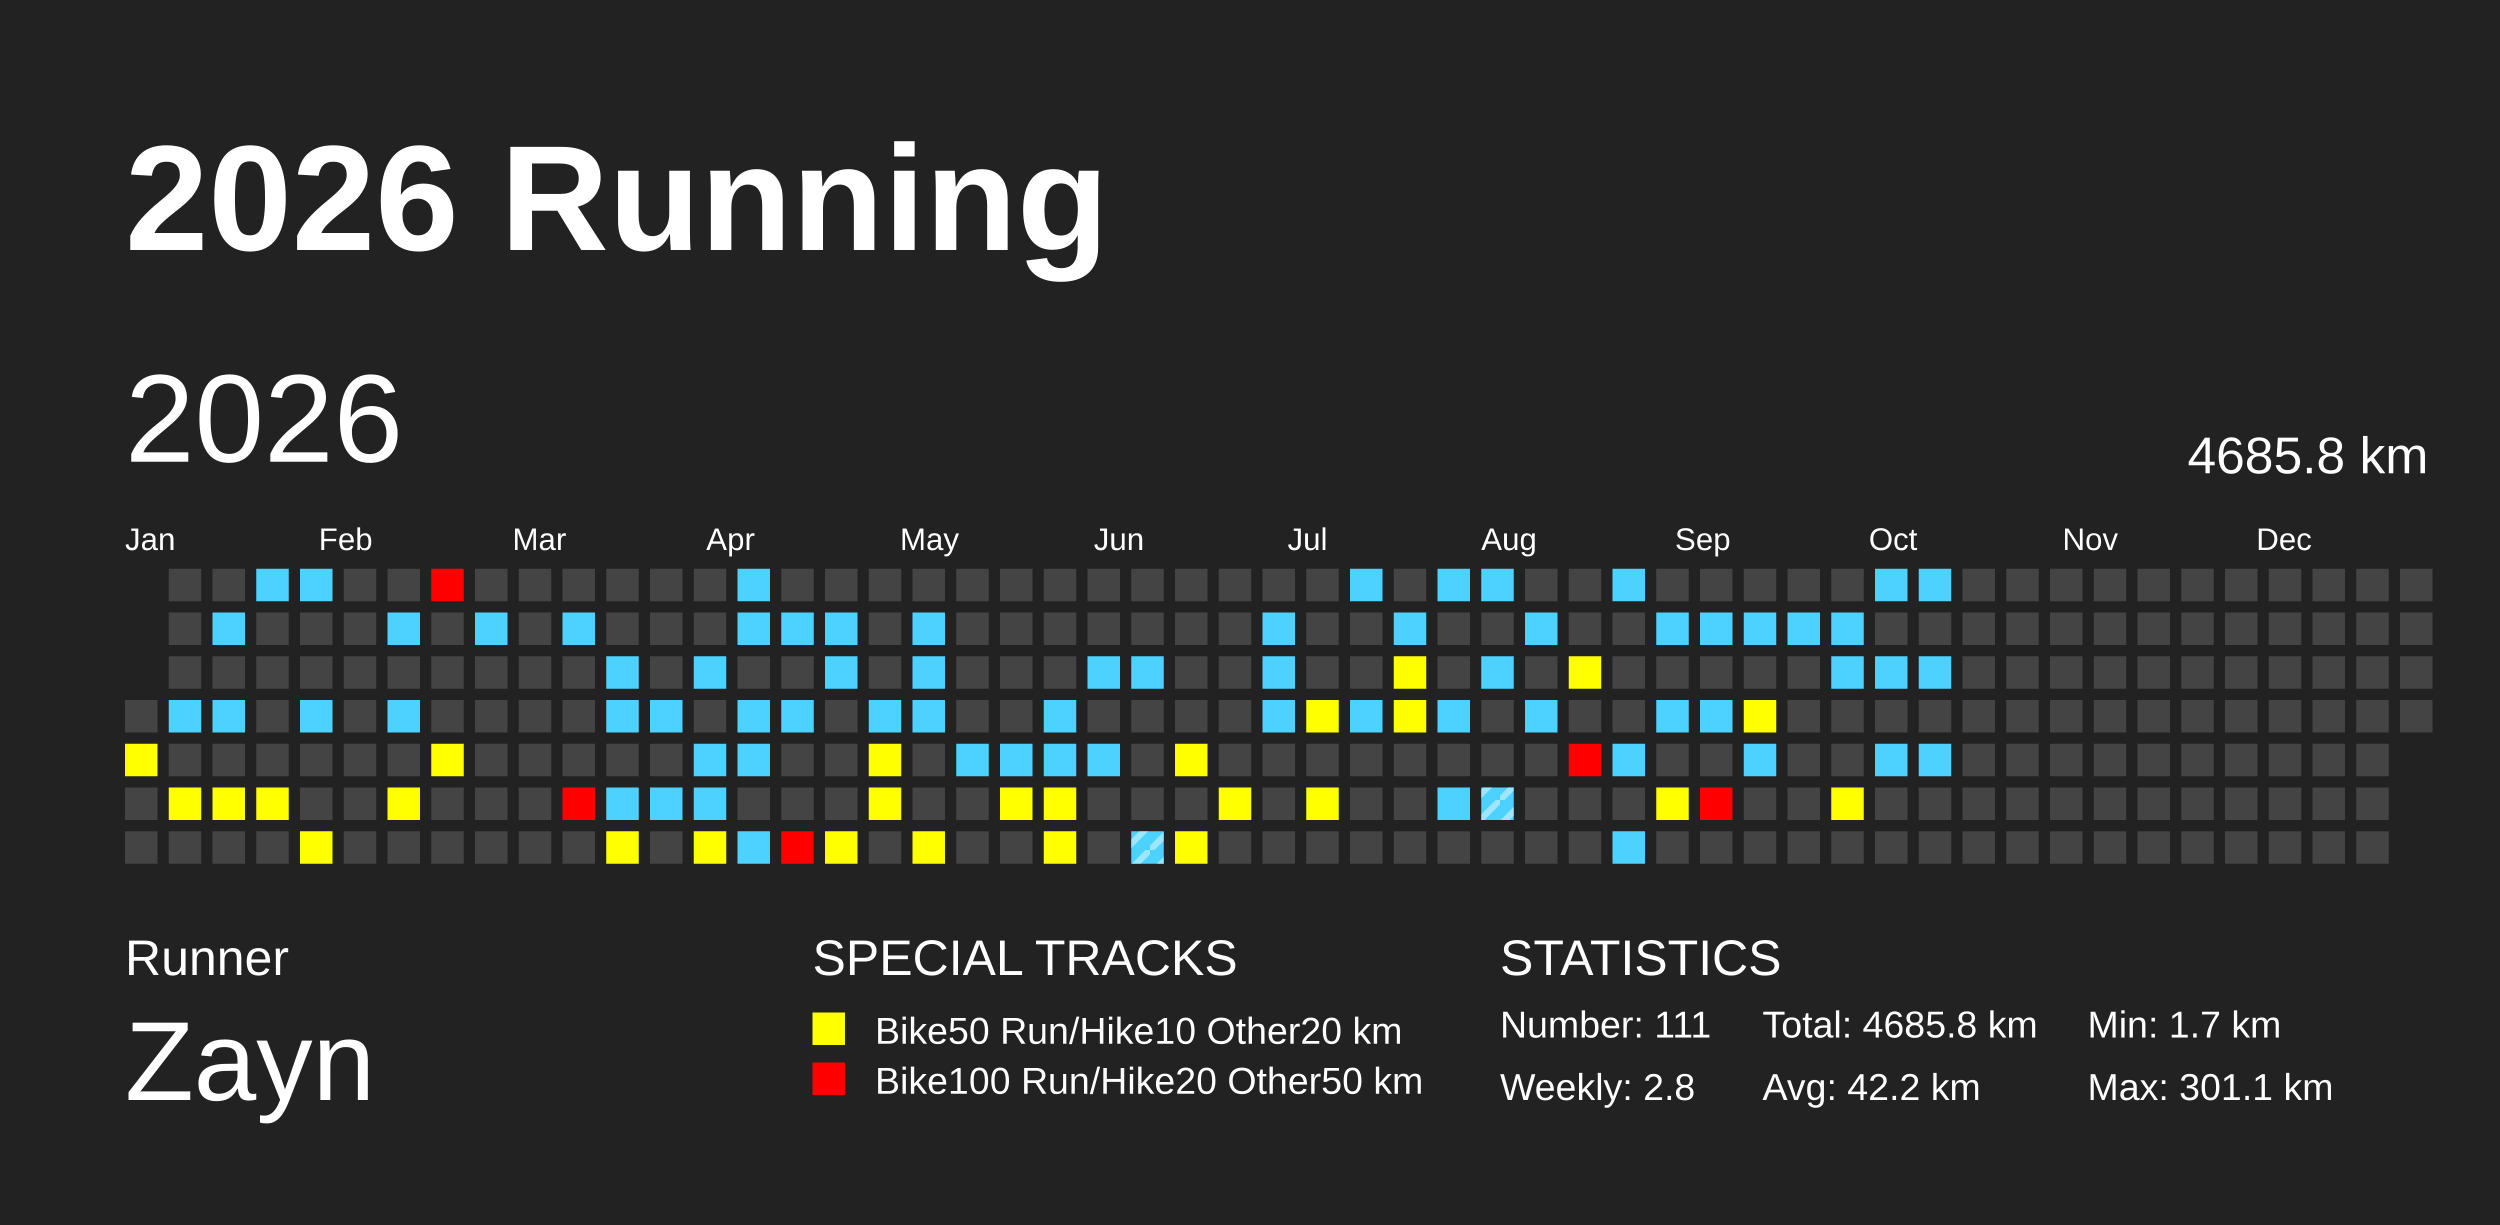
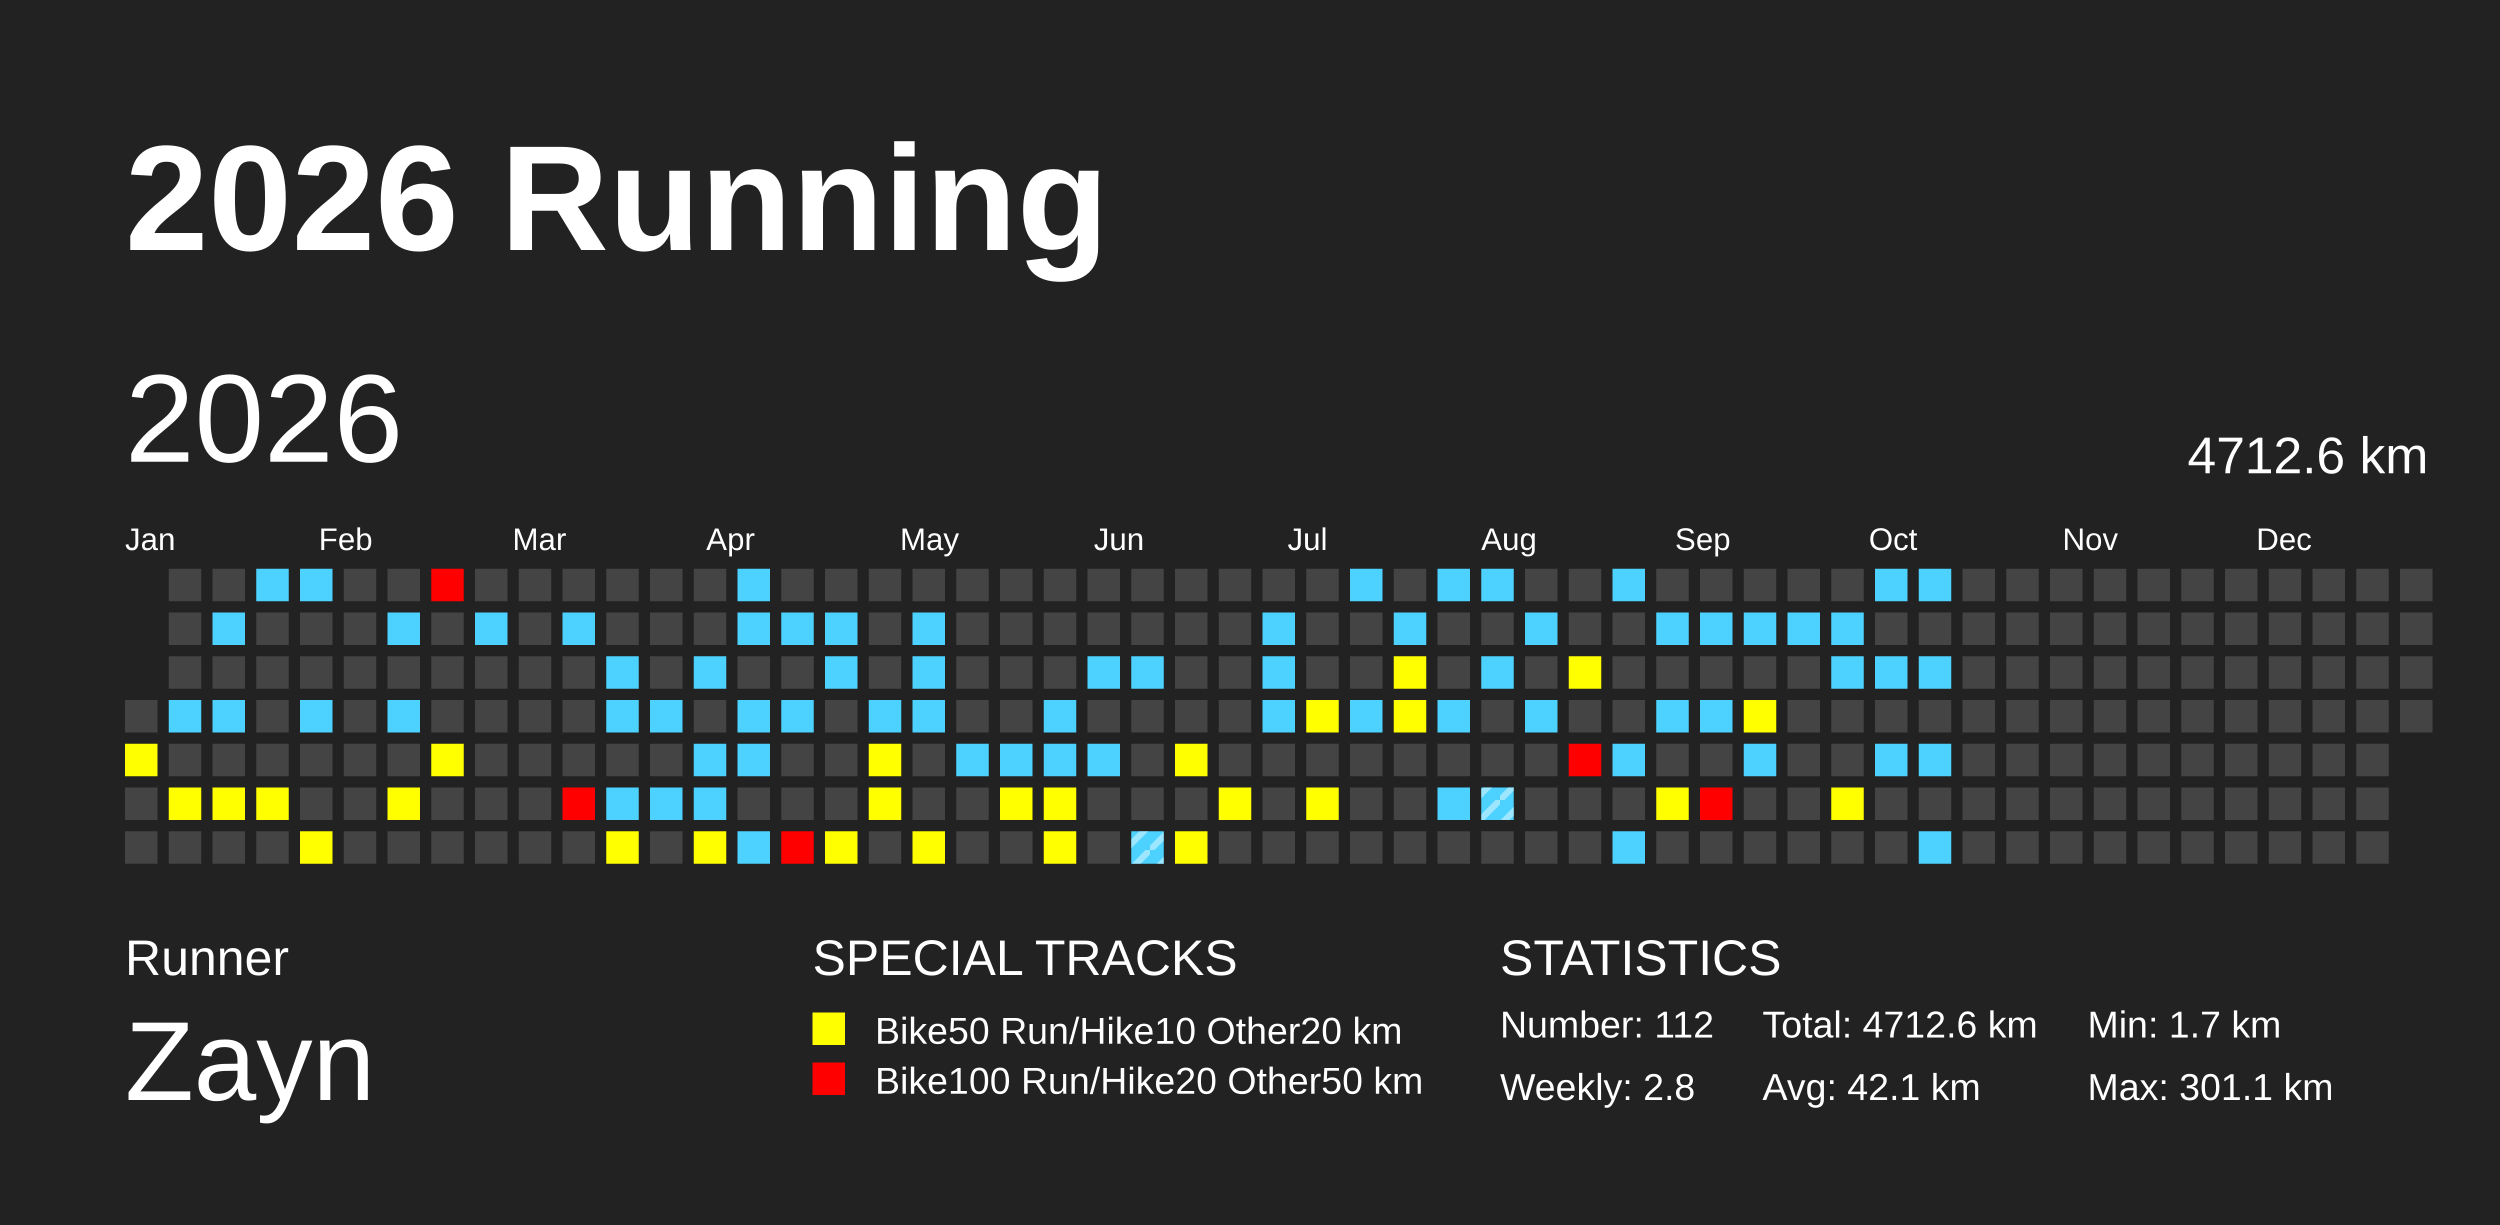
<svg xmlns="http://www.w3.org/2000/svg" baseProfile="full" height="98mm" version="1.1" viewBox="0,0,200,98" width="200mm">
  <defs>
    <pattern height="2" id="indoor-stripe" patternUnits="userSpaceOnUse" width="2">
      <line stroke="white" stroke-opacity="0.45" stroke-width="0.5" x1="0" x2="2" y1="2" y2="0" />
    </pattern>
  </defs>
  <rect fill="#222222" height="98" width="200" x="0" y="0" />
  <text fill="#FFFFFF" style="font-size:12px; font-family:Arial; font-weight:bold;" x="10" y="20">2026 Running</text>
  <text fill="#FFFFFF" style="font-size:4px; font-family:Arial" x="10" y="78">Runner</text>
  <text fill="#FFFFFF" style="font-size:9px; font-family:Arial" x="10" y="88">Zayn</text>
  <text fill="#FFFFFF" style="font-size:4px; font-family:Arial" x="65" y="78">SPECIAL TRACKS</text>
  <rect fill="yellow" height="2.6" width="2.6" x="65" y="81" />
  <text fill="#FFFFFF" style="font-size:3px; font-family:Arial" x="70" y="83.5">Bike50 Run/Hike10 Other20 km</text>
  <rect fill="red" height="2.6" width="2.6" x="65" y="85" />
  <text fill="#FFFFFF" style="font-size:3px; font-family:Arial" x="70" y="87.5">Bike100 Run/Hike20 Other50 km</text>
  <text fill="#FFFFFF" style="font-size:4px; font-family:Arial" x="120" y="78">STATISTICS</text>
-   <text fill="#FFFFFF" style="font-size:3px; font-family:Arial" x="120" y="83">Number: 111</text>
+   <text fill="#FFFFFF" style="font-size:3px; font-family:Arial" x="120" y="83">Number: 112</text>
  <text fill="#FFFFFF" style="font-size:3px; font-family:Arial" x="120" y="88">Weekly: 2.8</text>
-   <text fill="#FFFFFF" style="font-size:3px; font-family:Arial" x="141" y="83">Total: 4685.8 km</text>
-   <text fill="#FFFFFF" style="font-size:3px; font-family:Arial" x="141" y="88">Avg: 42.2 km</text>
+   <text fill="#FFFFFF" style="font-size:3px; font-family:Arial" x="141" y="83">Total: 4712.6 km</text>
+   <text fill="#FFFFFF" style="font-size:3px; font-family:Arial" x="141" y="88">Avg: 42.1 km</text>
  <text fill="#FFFFFF" style="font-size:3px; font-family:Arial" x="167" y="83">Min: 1.7 km</text>
  <text fill="#FFFFFF" style="font-size:3px; font-family:Arial" x="167" y="88">Max: 301.1 km</text>
  <text dominant-baseline="hanging" fill="#FFFFFF" style="font-size:10.0px; font-family:Arial;" x="10" y="30">2026</text>
-   <text dominant-baseline="hanging" fill="#FFFFFF" style="font-size:4.125px; font-family:Arial;" x="175" y="35">4685.8 km</text>
+   <text dominant-baseline="hanging" fill="#FFFFFF" style="font-size:4.125px; font-family:Arial;" x="175" y="35">4712.6 km</text>
  <text fill="#FFFFFF" style="font-size:2.5px; font-family:Arial" x="10.0" y="44">Jan</text>
  <text fill="#FFFFFF" style="font-size:2.5px; font-family:Arial" x="25.5" y="44">Feb</text>
  <text fill="#FFFFFF" style="font-size:2.5px; font-family:Arial" x="41.0" y="44">Mar</text>
  <text fill="#FFFFFF" style="font-size:2.5px; font-family:Arial" x="56.5" y="44">Apr</text>
  <text fill="#FFFFFF" style="font-size:2.5px; font-family:Arial" x="72.0" y="44">May</text>
  <text fill="#FFFFFF" style="font-size:2.5px; font-family:Arial" x="87.5" y="44">Jun</text>
  <text fill="#FFFFFF" style="font-size:2.5px; font-family:Arial" x="103.0" y="44">Jul</text>
  <text fill="#FFFFFF" style="font-size:2.5px; font-family:Arial" x="118.5" y="44">Aug</text>
  <text fill="#FFFFFF" style="font-size:2.5px; font-family:Arial" x="134.0" y="44">Sep</text>
  <text fill="#FFFFFF" style="font-size:2.5px; font-family:Arial" x="149.5" y="44">Oct</text>
  <text fill="#FFFFFF" style="font-size:2.5px; font-family:Arial" x="165.0" y="44">Nov</text>
  <text fill="#FFFFFF" style="font-size:2.5px; font-family:Arial" x="180.5" y="44">Dec</text>
  <rect fill="#444444" height="2.6" width="2.6" x="10.0" y="56.0" />
  <rect fill="yellow" height="2.6" width="2.6" x="10.0" y="59.5" />
  <rect fill="#444444" height="2.6" width="2.6" x="10.0" y="63.0" />
  <rect fill="#444444" height="2.6" width="2.6" x="10.0" y="66.5" />
  <rect fill="#444444" height="2.6" width="2.6" x="13.5" y="45.5" />
  <rect fill="#444444" height="2.6" width="2.6" x="13.5" y="49.0" />
  <rect fill="#444444" height="2.6" width="2.6" x="13.5" y="52.5" />
  <rect fill="#4dd2ff" height="2.6" width="2.6" x="13.5" y="56.0" />
  <rect fill="#444444" height="2.6" width="2.6" x="13.5" y="59.5" />
  <rect fill="yellow" height="2.6" width="2.6" x="13.5" y="63.0" />
  <rect fill="#444444" height="2.6" width="2.6" x="13.5" y="66.5" />
  <rect fill="#444444" height="2.6" width="2.6" x="17.0" y="45.5" />
  <rect fill="#4dd2ff" height="2.6" width="2.6" x="17.0" y="49.0" />
  <rect fill="#444444" height="2.6" width="2.6" x="17.0" y="52.5" />
  <rect fill="#4dd2ff" height="2.6" width="2.6" x="17.0" y="56.0" />
  <rect fill="#444444" height="2.6" width="2.6" x="17.0" y="59.5" />
  <rect fill="yellow" height="2.6" width="2.6" x="17.0" y="63.0" />
  <rect fill="#444444" height="2.6" width="2.6" x="17.0" y="66.5" />
  <rect fill="#4dd2ff" height="2.6" width="2.6" x="20.5" y="45.5" />
  <rect fill="#444444" height="2.6" width="2.6" x="20.5" y="49.0" />
  <rect fill="#444444" height="2.6" width="2.6" x="20.5" y="52.5" />
  <rect fill="#444444" height="2.6" width="2.6" x="20.5" y="56.0" />
  <rect fill="#444444" height="2.6" width="2.6" x="20.5" y="59.5" />
  <rect fill="yellow" height="2.6" width="2.6" x="20.5" y="63.0" />
  <rect fill="#444444" height="2.6" width="2.6" x="20.5" y="66.5" />
  <rect fill="#4dd2ff" height="2.6" width="2.6" x="24.0" y="45.5" />
  <rect fill="#444444" height="2.6" width="2.6" x="24.0" y="49.0" />
  <rect fill="#444444" height="2.6" width="2.6" x="24.0" y="52.5" />
  <rect fill="#4dd2ff" height="2.6" width="2.6" x="24.0" y="56.0" />
  <rect fill="#444444" height="2.6" width="2.6" x="24.0" y="59.5" />
  <rect fill="#444444" height="2.6" width="2.6" x="24.0" y="63.0" />
  <rect fill="yellow" height="2.6" width="2.6" x="24.0" y="66.5" />
  <rect fill="#444444" height="2.6" width="2.6" x="27.5" y="45.5" />
  <rect fill="#444444" height="2.6" width="2.6" x="27.5" y="49.0" />
  <rect fill="#444444" height="2.6" width="2.6" x="27.5" y="52.5" />
  <rect fill="#444444" height="2.6" width="2.6" x="27.5" y="56.0" />
  <rect fill="#444444" height="2.6" width="2.6" x="27.5" y="59.5" />
  <rect fill="#444444" height="2.6" width="2.6" x="27.5" y="63.0" />
  <rect fill="#444444" height="2.6" width="2.6" x="27.5" y="66.5" />
  <rect fill="#444444" height="2.6" width="2.6" x="31.0" y="45.5" />
  <rect fill="#4dd2ff" height="2.6" width="2.6" x="31.0" y="49.0" />
  <rect fill="#444444" height="2.6" width="2.6" x="31.0" y="52.5" />
  <rect fill="#4dd2ff" height="2.6" width="2.6" x="31.0" y="56.0" />
  <rect fill="#444444" height="2.6" width="2.6" x="31.0" y="59.5" />
  <rect fill="yellow" height="2.6" width="2.6" x="31.0" y="63.0" />
  <rect fill="#444444" height="2.6" width="2.6" x="31.0" y="66.5" />
  <rect fill="red" height="2.6" width="2.6" x="34.5" y="45.5" />
  <rect fill="#444444" height="2.6" width="2.6" x="34.5" y="49.0" />
  <rect fill="#444444" height="2.6" width="2.6" x="34.5" y="52.5" />
  <rect fill="#444444" height="2.6" width="2.6" x="34.5" y="56.0" />
  <rect fill="yellow" height="2.6" width="2.6" x="34.5" y="59.5" />
  <rect fill="#444444" height="2.6" width="2.6" x="34.5" y="63.0" />
  <rect fill="#444444" height="2.6" width="2.6" x="34.5" y="66.5" />
  <rect fill="#444444" height="2.6" width="2.6" x="38.0" y="45.5" />
  <rect fill="#4dd2ff" height="2.6" width="2.6" x="38.0" y="49.0" />
  <rect fill="#444444" height="2.6" width="2.6" x="38.0" y="52.5" />
  <rect fill="#444444" height="2.6" width="2.6" x="38.0" y="56.0" />
  <rect fill="#444444" height="2.6" width="2.6" x="38.0" y="59.5" />
  <rect fill="#444444" height="2.6" width="2.6" x="38.0" y="63.0" />
  <rect fill="#444444" height="2.6" width="2.6" x="38.0" y="66.5" />
  <rect fill="#444444" height="2.6" width="2.6" x="41.5" y="45.5" />
  <rect fill="#444444" height="2.6" width="2.6" x="41.5" y="49.0" />
  <rect fill="#444444" height="2.6" width="2.6" x="41.5" y="52.5" />
  <rect fill="#444444" height="2.6" width="2.6" x="41.5" y="56.0" />
  <rect fill="#444444" height="2.6" width="2.6" x="41.5" y="59.5" />
  <rect fill="#444444" height="2.6" width="2.6" x="41.5" y="63.0" />
  <rect fill="#444444" height="2.6" width="2.6" x="41.5" y="66.5" />
  <rect fill="#444444" height="2.6" width="2.6" x="45.0" y="45.5" />
  <rect fill="#4dd2ff" height="2.6" width="2.6" x="45.0" y="49.0" />
  <rect fill="#444444" height="2.6" width="2.6" x="45.0" y="52.5" />
  <rect fill="#444444" height="2.6" width="2.6" x="45.0" y="56.0" />
  <rect fill="#444444" height="2.6" width="2.6" x="45.0" y="59.5" />
  <rect fill="red" height="2.6" width="2.6" x="45.0" y="63.0" />
  <rect fill="#444444" height="2.6" width="2.6" x="45.0" y="66.5" />
  <rect fill="#444444" height="2.6" width="2.6" x="48.5" y="45.5" />
  <rect fill="#444444" height="2.6" width="2.6" x="48.5" y="49.0" />
  <rect fill="#4dd2ff" height="2.6" width="2.6" x="48.5" y="52.5" />
  <rect fill="#4dd2ff" height="2.6" width="2.6" x="48.5" y="56.0" />
  <rect fill="#444444" height="2.6" width="2.6" x="48.5" y="59.5" />
  <rect fill="#4dd2ff" height="2.6" width="2.6" x="48.5" y="63.0" />
  <rect fill="yellow" height="2.6" width="2.6" x="48.5" y="66.5" />
  <rect fill="#444444" height="2.6" width="2.6" x="52.0" y="45.5" />
  <rect fill="#444444" height="2.6" width="2.6" x="52.0" y="49.0" />
  <rect fill="#444444" height="2.6" width="2.6" x="52.0" y="52.5" />
  <rect fill="#4dd2ff" height="2.6" width="2.6" x="52.0" y="56.0" />
  <rect fill="#444444" height="2.6" width="2.6" x="52.0" y="59.5" />
  <rect fill="#4dd2ff" height="2.6" width="2.6" x="52.0" y="63.0" />
  <rect fill="#444444" height="2.6" width="2.6" x="52.0" y="66.5" />
  <rect fill="#444444" height="2.6" width="2.6" x="55.5" y="45.5" />
  <rect fill="#444444" height="2.6" width="2.6" x="55.5" y="49.0" />
  <rect fill="#4dd2ff" height="2.6" width="2.6" x="55.5" y="52.5" />
  <rect fill="#444444" height="2.6" width="2.6" x="55.5" y="56.0" />
  <rect fill="#4dd2ff" height="2.6" width="2.6" x="55.5" y="59.5" />
  <rect fill="#4dd2ff" height="2.6" width="2.6" x="55.5" y="63.0" />
  <rect fill="yellow" height="2.6" width="2.6" x="55.5" y="66.5" />
  <rect fill="#4dd2ff" height="2.6" width="2.6" x="59.0" y="45.5" />
  <rect fill="#4dd2ff" height="2.6" width="2.6" x="59.0" y="49.0" />
  <rect fill="#444444" height="2.6" width="2.6" x="59.0" y="52.5" />
  <rect fill="#4dd2ff" height="2.6" width="2.6" x="59.0" y="56.0" />
  <rect fill="#4dd2ff" height="2.6" width="2.6" x="59.0" y="59.5" />
  <rect fill="#444444" height="2.6" width="2.6" x="59.0" y="63.0" />
  <rect fill="#4dd2ff" height="2.6" width="2.6" x="59.0" y="66.5" />
  <rect fill="#444444" height="2.6" width="2.6" x="62.5" y="45.5" />
  <rect fill="#4dd2ff" height="2.6" width="2.6" x="62.5" y="49.0" />
  <rect fill="#444444" height="2.6" width="2.6" x="62.5" y="52.5" />
  <rect fill="#4dd2ff" height="2.6" width="2.6" x="62.5" y="56.0" />
  <rect fill="#444444" height="2.6" width="2.6" x="62.5" y="59.5" />
  <rect fill="#444444" height="2.6" width="2.6" x="62.5" y="63.0" />
  <rect fill="red" height="2.6" width="2.6" x="62.5" y="66.5" />
  <rect fill="#444444" height="2.6" width="2.6" x="66.0" y="45.5" />
  <rect fill="#4dd2ff" height="2.6" width="2.6" x="66.0" y="49.0" />
  <rect fill="#4dd2ff" height="2.6" width="2.6" x="66.0" y="52.5" />
  <rect fill="#444444" height="2.6" width="2.6" x="66.0" y="56.0" />
  <rect fill="#444444" height="2.6" width="2.6" x="66.0" y="59.5" />
  <rect fill="#444444" height="2.6" width="2.6" x="66.0" y="63.0" />
  <rect fill="yellow" height="2.6" width="2.6" x="66.0" y="66.5" />
  <rect fill="#444444" height="2.6" width="2.6" x="69.5" y="45.5" />
  <rect fill="#444444" height="2.6" width="2.6" x="69.5" y="49.0" />
  <rect fill="#444444" height="2.6" width="2.6" x="69.5" y="52.5" />
  <rect fill="#4dd2ff" height="2.6" width="2.6" x="69.5" y="56.0" />
  <rect fill="yellow" height="2.6" width="2.6" x="69.5" y="59.5" />
  <rect fill="yellow" height="2.6" width="2.6" x="69.5" y="63.0" />
  <rect fill="#444444" height="2.6" width="2.6" x="69.5" y="66.5" />
  <rect fill="#444444" height="2.6" width="2.6" x="73.0" y="45.5" />
  <rect fill="#4dd2ff" height="2.6" width="2.6" x="73.0" y="49.0" />
  <rect fill="#4dd2ff" height="2.6" width="2.6" x="73.0" y="52.5" />
  <rect fill="#4dd2ff" height="2.6" width="2.6" x="73.0" y="56.0" />
  <rect fill="#444444" height="2.6" width="2.6" x="73.0" y="59.5" />
  <rect fill="#444444" height="2.6" width="2.6" x="73.0" y="63.0" />
  <rect fill="yellow" height="2.6" width="2.6" x="73.0" y="66.5" />
  <rect fill="#444444" height="2.6" width="2.6" x="76.5" y="45.5" />
  <rect fill="#444444" height="2.6" width="2.6" x="76.5" y="49.0" />
  <rect fill="#444444" height="2.6" width="2.6" x="76.5" y="52.5" />
  <rect fill="#444444" height="2.6" width="2.6" x="76.5" y="56.0" />
  <rect fill="#4dd2ff" height="2.6" width="2.6" x="76.5" y="59.5" />
  <rect fill="#444444" height="2.6" width="2.6" x="76.5" y="63.0" />
  <rect fill="#444444" height="2.6" width="2.6" x="76.5" y="66.5" />
  <rect fill="#444444" height="2.6" width="2.6" x="80.0" y="45.5" />
  <rect fill="#444444" height="2.6" width="2.6" x="80.0" y="49.0" />
  <rect fill="#444444" height="2.6" width="2.6" x="80.0" y="52.5" />
  <rect fill="#444444" height="2.6" width="2.6" x="80.0" y="56.0" />
  <rect fill="#4dd2ff" height="2.6" width="2.6" x="80.0" y="59.5" />
  <rect fill="yellow" height="2.6" width="2.6" x="80.0" y="63.0" />
  <rect fill="#444444" height="2.6" width="2.6" x="80.0" y="66.5" />
  <rect fill="#444444" height="2.6" width="2.6" x="83.5" y="45.5" />
  <rect fill="#444444" height="2.6" width="2.6" x="83.5" y="49.0" />
  <rect fill="#444444" height="2.6" width="2.6" x="83.5" y="52.5" />
  <rect fill="#4dd2ff" height="2.6" width="2.6" x="83.5" y="56.0" />
  <rect fill="#4dd2ff" height="2.6" width="2.6" x="83.5" y="59.5" />
  <rect fill="yellow" height="2.6" width="2.6" x="83.5" y="63.0" />
  <rect fill="yellow" height="2.6" width="2.6" x="83.5" y="66.5" />
  <rect fill="#444444" height="2.6" width="2.6" x="87.0" y="45.5" />
  <rect fill="#444444" height="2.6" width="2.6" x="87.0" y="49.0" />
  <rect fill="#4dd2ff" height="2.6" width="2.6" x="87.0" y="52.5" />
  <rect fill="#444444" height="2.6" width="2.6" x="87.0" y="56.0" />
  <rect fill="#4dd2ff" height="2.6" width="2.6" x="87.0" y="59.5" />
  <rect fill="#444444" height="2.6" width="2.6" x="87.0" y="63.0" />
  <rect fill="#444444" height="2.6" width="2.6" x="87.0" y="66.5" />
  <rect fill="#444444" height="2.6" width="2.6" x="90.5" y="45.5" />
  <rect fill="#444444" height="2.6" width="2.6" x="90.5" y="49.0" />
  <rect fill="#4dd2ff" height="2.6" width="2.6" x="90.5" y="52.5" />
  <rect fill="#444444" height="2.6" width="2.6" x="90.5" y="56.0" />
  <rect fill="#444444" height="2.6" width="2.6" x="90.5" y="59.5" />
  <rect fill="#444444" height="2.6" width="2.6" x="90.5" y="63.0" />
  <rect fill="#4dd2ff" height="2.6" width="2.6" x="90.5" y="66.5" />
  <rect fill="url(#indoor-stripe)" height="2.6" width="2.6" x="90.5" y="66.5" />
  <rect fill="#444444" height="2.6" width="2.6" x="94.0" y="45.5" />
  <rect fill="#444444" height="2.6" width="2.6" x="94.0" y="49.0" />
  <rect fill="#444444" height="2.6" width="2.6" x="94.0" y="52.5" />
  <rect fill="#444444" height="2.6" width="2.6" x="94.0" y="56.0" />
  <rect fill="yellow" height="2.6" width="2.6" x="94.0" y="59.5" />
  <rect fill="#444444" height="2.6" width="2.6" x="94.0" y="63.0" />
  <rect fill="yellow" height="2.6" width="2.6" x="94.0" y="66.5" />
  <rect fill="#444444" height="2.6" width="2.6" x="97.5" y="45.5" />
  <rect fill="#444444" height="2.6" width="2.6" x="97.5" y="49.0" />
  <rect fill="#444444" height="2.6" width="2.6" x="97.5" y="52.5" />
  <rect fill="#444444" height="2.6" width="2.6" x="97.5" y="56.0" />
  <rect fill="#444444" height="2.6" width="2.6" x="97.5" y="59.5" />
  <rect fill="yellow" height="2.6" width="2.6" x="97.5" y="63.0" />
  <rect fill="#444444" height="2.6" width="2.6" x="97.5" y="66.5" />
  <rect fill="#444444" height="2.6" width="2.6" x="101.0" y="45.5" />
  <rect fill="#4dd2ff" height="2.6" width="2.6" x="101.0" y="49.0" />
  <rect fill="#4dd2ff" height="2.6" width="2.6" x="101.0" y="52.5" />
  <rect fill="#4dd2ff" height="2.6" width="2.6" x="101.0" y="56.0" />
  <rect fill="#444444" height="2.6" width="2.6" x="101.0" y="59.5" />
  <rect fill="#444444" height="2.6" width="2.6" x="101.0" y="63.0" />
  <rect fill="#444444" height="2.6" width="2.6" x="101.0" y="66.5" />
  <rect fill="#444444" height="2.6" width="2.6" x="104.5" y="45.5" />
  <rect fill="#444444" height="2.6" width="2.6" x="104.5" y="49.0" />
  <rect fill="#444444" height="2.6" width="2.6" x="104.5" y="52.5" />
  <rect fill="yellow" height="2.6" width="2.6" x="104.5" y="56.0" />
  <rect fill="#444444" height="2.6" width="2.6" x="104.5" y="59.5" />
  <rect fill="yellow" height="2.6" width="2.6" x="104.5" y="63.0" />
  <rect fill="#444444" height="2.6" width="2.6" x="104.5" y="66.5" />
  <rect fill="#4dd2ff" height="2.6" width="2.6" x="108.0" y="45.5" />
  <rect fill="#444444" height="2.6" width="2.6" x="108.0" y="49.0" />
  <rect fill="#444444" height="2.6" width="2.6" x="108.0" y="52.5" />
  <rect fill="#4dd2ff" height="2.6" width="2.6" x="108.0" y="56.0" />
  <rect fill="#444444" height="2.6" width="2.6" x="108.0" y="59.5" />
  <rect fill="#444444" height="2.6" width="2.6" x="108.0" y="63.0" />
  <rect fill="#444444" height="2.6" width="2.6" x="108.0" y="66.5" />
  <rect fill="#444444" height="2.6" width="2.6" x="111.5" y="45.5" />
  <rect fill="#4dd2ff" height="2.6" width="2.6" x="111.5" y="49.0" />
  <rect fill="yellow" height="2.6" width="2.6" x="111.5" y="52.5" />
  <rect fill="yellow" height="2.6" width="2.6" x="111.5" y="56.0" />
  <rect fill="#444444" height="2.6" width="2.6" x="111.5" y="59.5" />
  <rect fill="#444444" height="2.6" width="2.6" x="111.5" y="63.0" />
  <rect fill="#444444" height="2.6" width="2.6" x="111.5" y="66.5" />
  <rect fill="#4dd2ff" height="2.6" width="2.6" x="115.0" y="45.5" />
  <rect fill="#444444" height="2.6" width="2.6" x="115.0" y="49.0" />
  <rect fill="#444444" height="2.6" width="2.6" x="115.0" y="52.5" />
  <rect fill="#4dd2ff" height="2.6" width="2.6" x="115.0" y="56.0" />
  <rect fill="#444444" height="2.6" width="2.6" x="115.0" y="59.5" />
  <rect fill="#4dd2ff" height="2.6" width="2.6" x="115.0" y="63.0" />
  <rect fill="#444444" height="2.6" width="2.6" x="115.0" y="66.5" />
  <rect fill="#4dd2ff" height="2.6" width="2.6" x="118.5" y="45.5" />
  <rect fill="#444444" height="2.6" width="2.6" x="118.5" y="49.0" />
  <rect fill="#4dd2ff" height="2.6" width="2.6" x="118.5" y="52.5" />
  <rect fill="#444444" height="2.6" width="2.6" x="118.5" y="56.0" />
  <rect fill="#444444" height="2.6" width="2.6" x="118.5" y="59.5" />
  <rect fill="#4dd2ff" height="2.6" width="2.6" x="118.5" y="63.0" />
  <rect fill="url(#indoor-stripe)" height="2.6" width="2.6" x="118.5" y="63.0" />
  <rect fill="#444444" height="2.6" width="2.6" x="118.5" y="66.5" />
  <rect fill="#444444" height="2.6" width="2.6" x="122.0" y="45.5" />
  <rect fill="#4dd2ff" height="2.6" width="2.6" x="122.0" y="49.0" />
  <rect fill="#444444" height="2.6" width="2.6" x="122.0" y="52.5" />
  <rect fill="#4dd2ff" height="2.6" width="2.6" x="122.0" y="56.0" />
  <rect fill="#444444" height="2.6" width="2.6" x="122.0" y="59.5" />
  <rect fill="#444444" height="2.6" width="2.6" x="122.0" y="63.0" />
  <rect fill="#444444" height="2.6" width="2.6" x="122.0" y="66.5" />
  <rect fill="#444444" height="2.6" width="2.6" x="125.5" y="45.5" />
  <rect fill="#444444" height="2.6" width="2.6" x="125.5" y="49.0" />
  <rect fill="yellow" height="2.6" width="2.6" x="125.5" y="52.5" />
  <rect fill="#444444" height="2.6" width="2.6" x="125.5" y="56.0" />
  <rect fill="red" height="2.6" width="2.6" x="125.5" y="59.5" />
  <rect fill="#444444" height="2.6" width="2.6" x="125.5" y="63.0" />
  <rect fill="#444444" height="2.6" width="2.6" x="125.5" y="66.5" />
  <rect fill="#4dd2ff" height="2.6" width="2.6" x="129.0" y="45.5" />
  <rect fill="#444444" height="2.6" width="2.6" x="129.0" y="49.0" />
  <rect fill="#444444" height="2.6" width="2.6" x="129.0" y="52.5" />
  <rect fill="#444444" height="2.6" width="2.6" x="129.0" y="56.0" />
  <rect fill="#4dd2ff" height="2.6" width="2.6" x="129.0" y="59.5" />
  <rect fill="#444444" height="2.6" width="2.6" x="129.0" y="63.0" />
  <rect fill="#4dd2ff" height="2.6" width="2.6" x="129.0" y="66.5" />
  <rect fill="#444444" height="2.6" width="2.6" x="132.5" y="45.5" />
  <rect fill="#4dd2ff" height="2.6" width="2.6" x="132.5" y="49.0" />
  <rect fill="#444444" height="2.6" width="2.6" x="132.5" y="52.5" />
  <rect fill="#4dd2ff" height="2.6" width="2.6" x="132.5" y="56.0" />
  <rect fill="#444444" height="2.6" width="2.6" x="132.5" y="59.5" />
  <rect fill="yellow" height="2.6" width="2.6" x="132.5" y="63.0" />
  <rect fill="#444444" height="2.6" width="2.6" x="132.5" y="66.5" />
  <rect fill="#444444" height="2.6" width="2.6" x="136.0" y="45.5" />
  <rect fill="#4dd2ff" height="2.6" width="2.6" x="136.0" y="49.0" />
  <rect fill="#444444" height="2.6" width="2.6" x="136.0" y="52.5" />
  <rect fill="#4dd2ff" height="2.6" width="2.6" x="136.0" y="56.0" />
  <rect fill="#444444" height="2.6" width="2.6" x="136.0" y="59.5" />
  <rect fill="red" height="2.6" width="2.6" x="136.0" y="63.0" />
  <rect fill="#444444" height="2.6" width="2.6" x="136.0" y="66.5" />
  <rect fill="#444444" height="2.6" width="2.6" x="139.5" y="45.5" />
  <rect fill="#4dd2ff" height="2.6" width="2.6" x="139.5" y="49.0" />
  <rect fill="#444444" height="2.6" width="2.6" x="139.5" y="52.5" />
  <rect fill="yellow" height="2.6" width="2.6" x="139.5" y="56.0" />
  <rect fill="#4dd2ff" height="2.6" width="2.6" x="139.5" y="59.5" />
  <rect fill="#444444" height="2.6" width="2.6" x="139.5" y="63.0" />
  <rect fill="#444444" height="2.6" width="2.6" x="139.5" y="66.5" />
  <rect fill="#444444" height="2.6" width="2.6" x="143.0" y="45.5" />
  <rect fill="#4dd2ff" height="2.6" width="2.6" x="143.0" y="49.0" />
  <rect fill="#444444" height="2.6" width="2.6" x="143.0" y="52.5" />
  <rect fill="#444444" height="2.6" width="2.6" x="143.0" y="56.0" />
  <rect fill="#444444" height="2.6" width="2.6" x="143.0" y="59.5" />
  <rect fill="#444444" height="2.6" width="2.6" x="143.0" y="63.0" />
  <rect fill="#444444" height="2.6" width="2.6" x="143.0" y="66.5" />
  <rect fill="#444444" height="2.6" width="2.6" x="146.5" y="45.5" />
  <rect fill="#4dd2ff" height="2.6" width="2.6" x="146.5" y="49.0" />
  <rect fill="#4dd2ff" height="2.6" width="2.6" x="146.5" y="52.5" />
  <rect fill="#444444" height="2.6" width="2.6" x="146.5" y="56.0" />
  <rect fill="#444444" height="2.6" width="2.6" x="146.5" y="59.5" />
  <rect fill="yellow" height="2.6" width="2.6" x="146.5" y="63.0" />
  <rect fill="#444444" height="2.6" width="2.6" x="146.5" y="66.5" />
  <rect fill="#4dd2ff" height="2.6" width="2.6" x="150.0" y="45.5" />
  <rect fill="#444444" height="2.6" width="2.6" x="150.0" y="49.0" />
  <rect fill="#4dd2ff" height="2.6" width="2.6" x="150.0" y="52.5" />
  <rect fill="#444444" height="2.6" width="2.6" x="150.0" y="56.0" />
  <rect fill="#4dd2ff" height="2.6" width="2.6" x="150.0" y="59.5" />
  <rect fill="#444444" height="2.6" width="2.6" x="150.0" y="63.0" />
  <rect fill="#444444" height="2.6" width="2.6" x="150.0" y="66.5" />
  <rect fill="#4dd2ff" height="2.6" width="2.6" x="153.5" y="45.5" />
  <rect fill="#444444" height="2.6" width="2.6" x="153.5" y="49.0" />
  <rect fill="#4dd2ff" height="2.6" width="2.6" x="153.5" y="52.5" />
  <rect fill="#444444" height="2.6" width="2.6" x="153.5" y="56.0" />
  <rect fill="#4dd2ff" height="2.6" width="2.6" x="153.5" y="59.5" />
  <rect fill="#444444" height="2.6" width="2.6" x="153.5" y="63.0" />
-   <rect fill="#444444" height="2.6" width="2.6" x="153.5" y="66.5" />
+   <rect fill="#4dd2ff" height="2.6" width="2.6" x="153.5" y="66.5" />
  <rect fill="#444444" height="2.6" width="2.6" x="157.0" y="45.5" />
  <rect fill="#444444" height="2.6" width="2.6" x="157.0" y="49.0" />
  <rect fill="#444444" height="2.6" width="2.6" x="157.0" y="52.5" />
  <rect fill="#444444" height="2.6" width="2.6" x="157.0" y="56.0" />
  <rect fill="#444444" height="2.6" width="2.6" x="157.0" y="59.5" />
  <rect fill="#444444" height="2.6" width="2.6" x="157.0" y="63.0" />
  <rect fill="#444444" height="2.6" width="2.6" x="157.0" y="66.5" />
  <rect fill="#444444" height="2.6" width="2.6" x="160.5" y="45.5" />
  <rect fill="#444444" height="2.6" width="2.6" x="160.5" y="49.0" />
  <rect fill="#444444" height="2.6" width="2.6" x="160.5" y="52.5" />
  <rect fill="#444444" height="2.6" width="2.6" x="160.5" y="56.0" />
  <rect fill="#444444" height="2.6" width="2.6" x="160.5" y="59.5" />
  <rect fill="#444444" height="2.6" width="2.6" x="160.5" y="63.0" />
  <rect fill="#444444" height="2.6" width="2.6" x="160.5" y="66.5" />
  <rect fill="#444444" height="2.6" width="2.6" x="164.0" y="45.5" />
  <rect fill="#444444" height="2.6" width="2.6" x="164.0" y="49.0" />
  <rect fill="#444444" height="2.6" width="2.6" x="164.0" y="52.5" />
  <rect fill="#444444" height="2.6" width="2.6" x="164.0" y="56.0" />
  <rect fill="#444444" height="2.6" width="2.6" x="164.0" y="59.5" />
  <rect fill="#444444" height="2.6" width="2.6" x="164.0" y="63.0" />
  <rect fill="#444444" height="2.6" width="2.6" x="164.0" y="66.5" />
  <rect fill="#444444" height="2.6" width="2.6" x="167.5" y="45.5" />
  <rect fill="#444444" height="2.6" width="2.6" x="167.5" y="49.0" />
  <rect fill="#444444" height="2.6" width="2.6" x="167.5" y="52.5" />
  <rect fill="#444444" height="2.6" width="2.6" x="167.5" y="56.0" />
  <rect fill="#444444" height="2.6" width="2.6" x="167.5" y="59.5" />
  <rect fill="#444444" height="2.6" width="2.6" x="167.5" y="63.0" />
  <rect fill="#444444" height="2.6" width="2.6" x="167.5" y="66.5" />
  <rect fill="#444444" height="2.6" width="2.6" x="171.0" y="45.5" />
  <rect fill="#444444" height="2.6" width="2.6" x="171.0" y="49.0" />
  <rect fill="#444444" height="2.6" width="2.6" x="171.0" y="52.5" />
  <rect fill="#444444" height="2.6" width="2.6" x="171.0" y="56.0" />
  <rect fill="#444444" height="2.6" width="2.6" x="171.0" y="59.5" />
  <rect fill="#444444" height="2.6" width="2.6" x="171.0" y="63.0" />
  <rect fill="#444444" height="2.6" width="2.6" x="171.0" y="66.5" />
  <rect fill="#444444" height="2.6" width="2.6" x="174.5" y="45.5" />
  <rect fill="#444444" height="2.6" width="2.6" x="174.5" y="49.0" />
  <rect fill="#444444" height="2.6" width="2.6" x="174.5" y="52.5" />
  <rect fill="#444444" height="2.6" width="2.6" x="174.5" y="56.0" />
  <rect fill="#444444" height="2.6" width="2.6" x="174.5" y="59.5" />
  <rect fill="#444444" height="2.6" width="2.6" x="174.5" y="63.0" />
  <rect fill="#444444" height="2.6" width="2.6" x="174.5" y="66.5" />
  <rect fill="#444444" height="2.6" width="2.6" x="178.0" y="45.5" />
  <rect fill="#444444" height="2.6" width="2.6" x="178.0" y="49.0" />
  <rect fill="#444444" height="2.6" width="2.6" x="178.0" y="52.5" />
  <rect fill="#444444" height="2.6" width="2.6" x="178.0" y="56.0" />
  <rect fill="#444444" height="2.6" width="2.6" x="178.0" y="59.5" />
  <rect fill="#444444" height="2.6" width="2.6" x="178.0" y="63.0" />
  <rect fill="#444444" height="2.6" width="2.6" x="178.0" y="66.5" />
  <rect fill="#444444" height="2.6" width="2.6" x="181.5" y="45.5" />
  <rect fill="#444444" height="2.6" width="2.6" x="181.5" y="49.0" />
  <rect fill="#444444" height="2.6" width="2.6" x="181.5" y="52.5" />
  <rect fill="#444444" height="2.6" width="2.6" x="181.5" y="56.0" />
  <rect fill="#444444" height="2.6" width="2.6" x="181.5" y="59.5" />
  <rect fill="#444444" height="2.6" width="2.6" x="181.5" y="63.0" />
  <rect fill="#444444" height="2.6" width="2.6" x="181.5" y="66.5" />
  <rect fill="#444444" height="2.6" width="2.6" x="185.0" y="45.5" />
  <rect fill="#444444" height="2.6" width="2.6" x="185.0" y="49.0" />
  <rect fill="#444444" height="2.6" width="2.6" x="185.0" y="52.5" />
  <rect fill="#444444" height="2.6" width="2.6" x="185.0" y="56.0" />
  <rect fill="#444444" height="2.6" width="2.6" x="185.0" y="59.5" />
  <rect fill="#444444" height="2.6" width="2.6" x="185.0" y="63.0" />
  <rect fill="#444444" height="2.6" width="2.6" x="185.0" y="66.5" />
  <rect fill="#444444" height="2.6" width="2.6" x="188.5" y="45.5" />
  <rect fill="#444444" height="2.6" width="2.6" x="188.5" y="49.0" />
  <rect fill="#444444" height="2.6" width="2.6" x="188.5" y="52.5" />
  <rect fill="#444444" height="2.6" width="2.6" x="188.5" y="56.0" />
  <rect fill="#444444" height="2.6" width="2.6" x="188.5" y="59.5" />
  <rect fill="#444444" height="2.6" width="2.6" x="188.5" y="63.0" />
  <rect fill="#444444" height="2.6" width="2.6" x="188.5" y="66.5" />
  <rect fill="#444444" height="2.6" width="2.6" x="192.0" y="45.5" />
  <rect fill="#444444" height="2.6" width="2.6" x="192.0" y="49.0" />
  <rect fill="#444444" height="2.6" width="2.6" x="192.0" y="52.5" />
  <rect fill="#444444" height="2.6" width="2.6" x="192.0" y="56.0" />
</svg>
